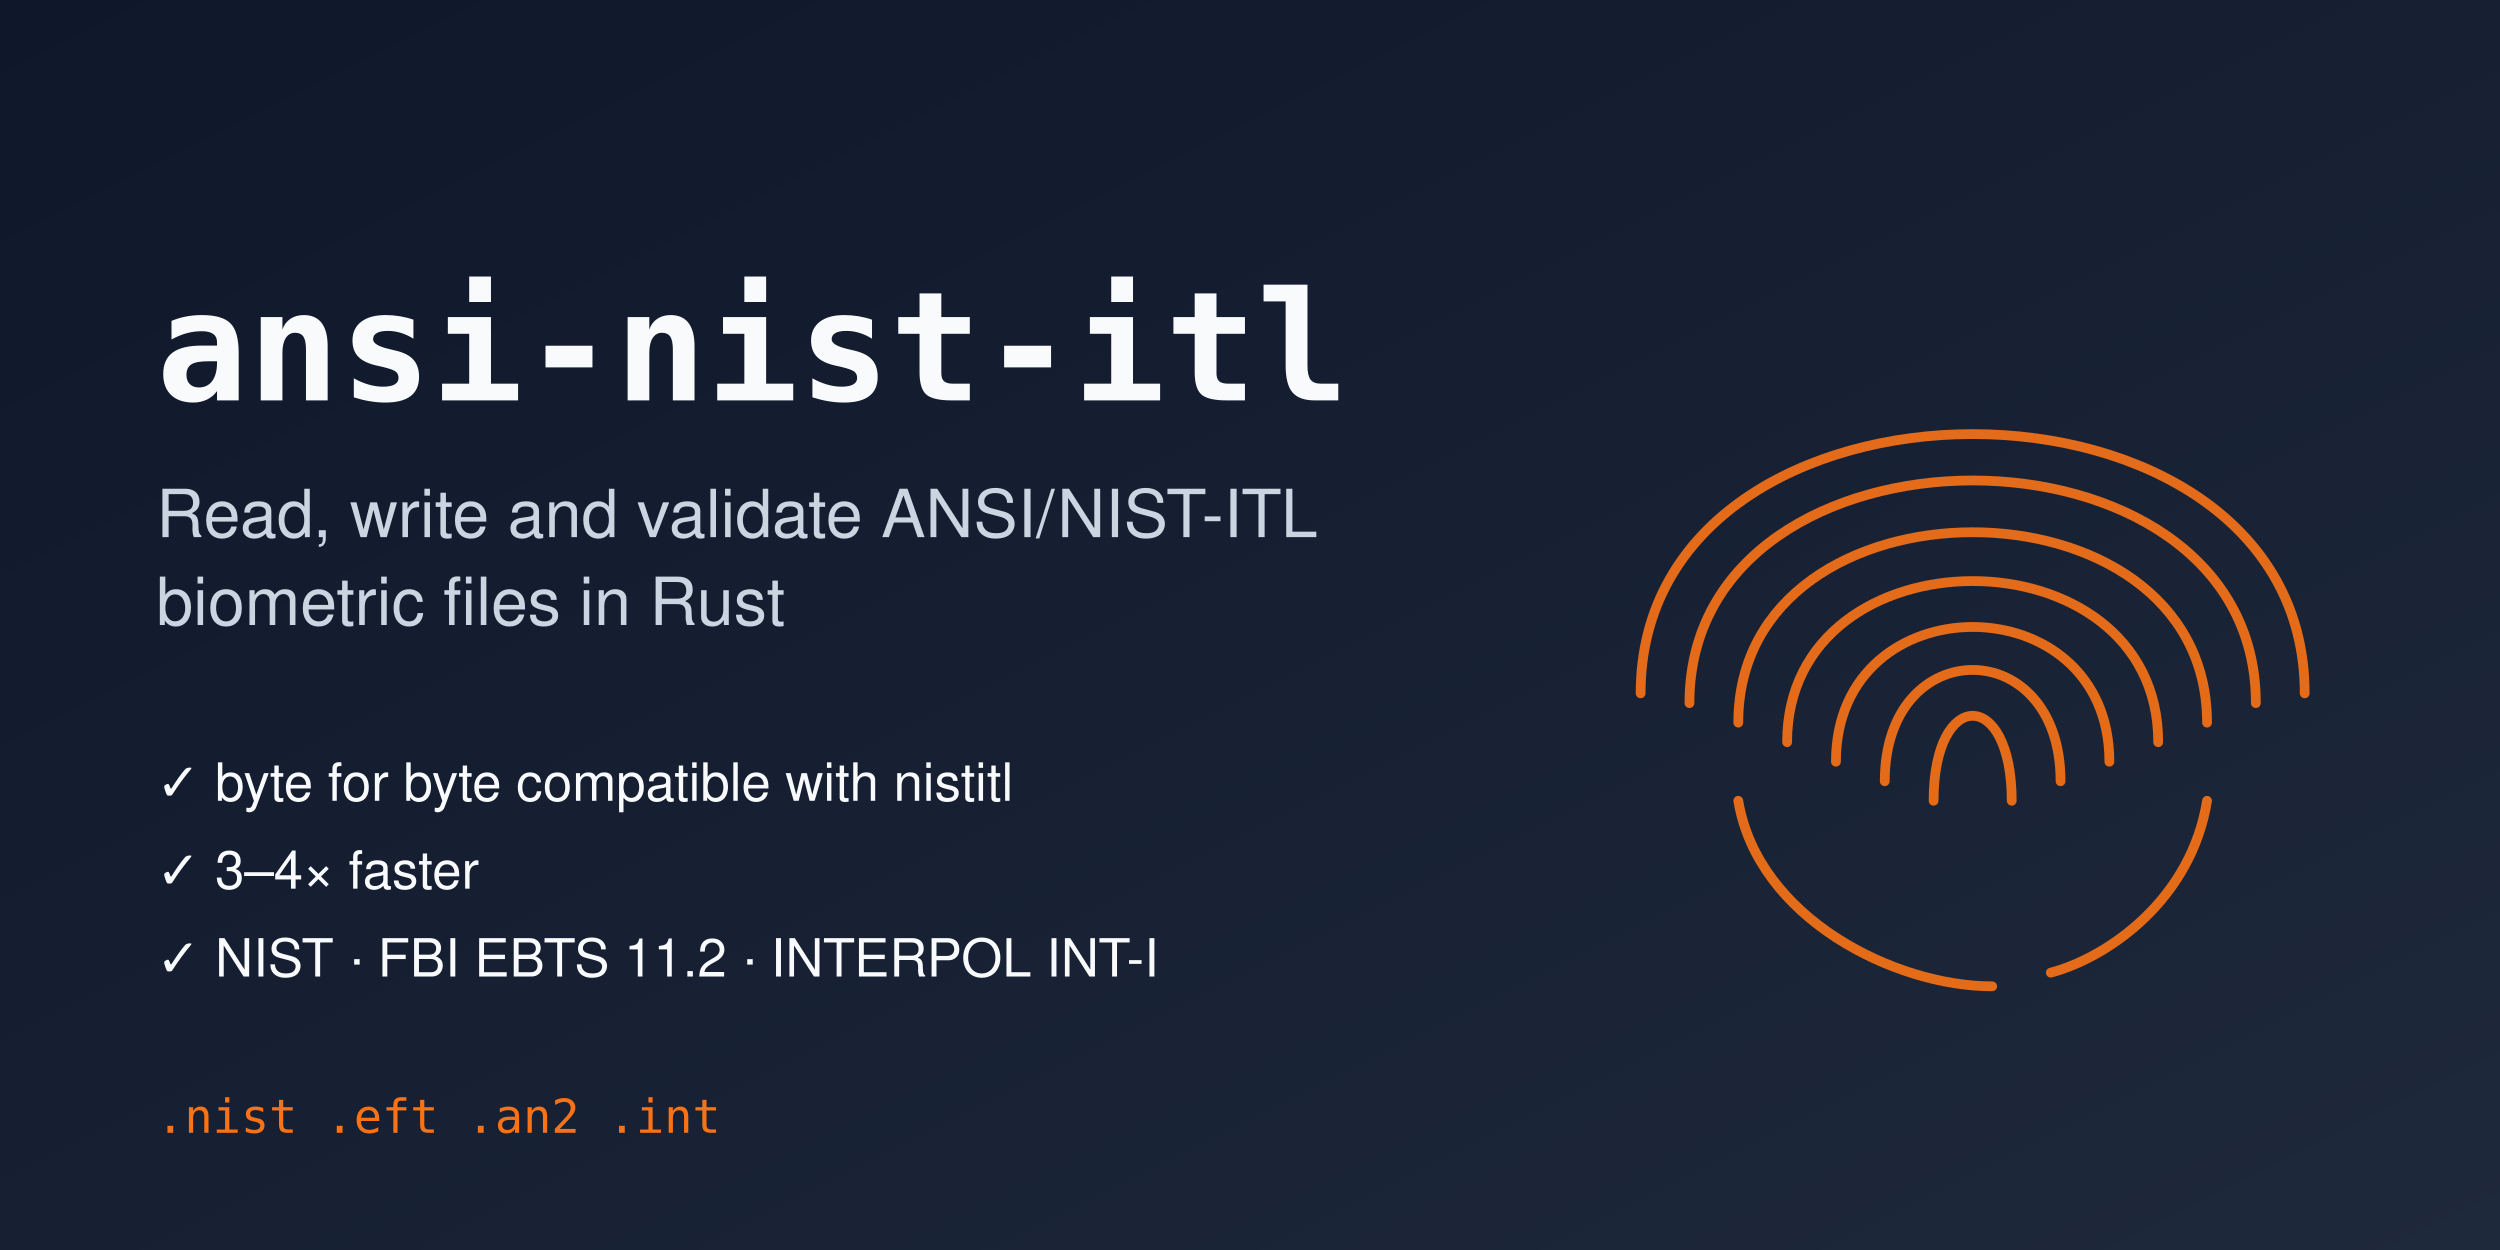
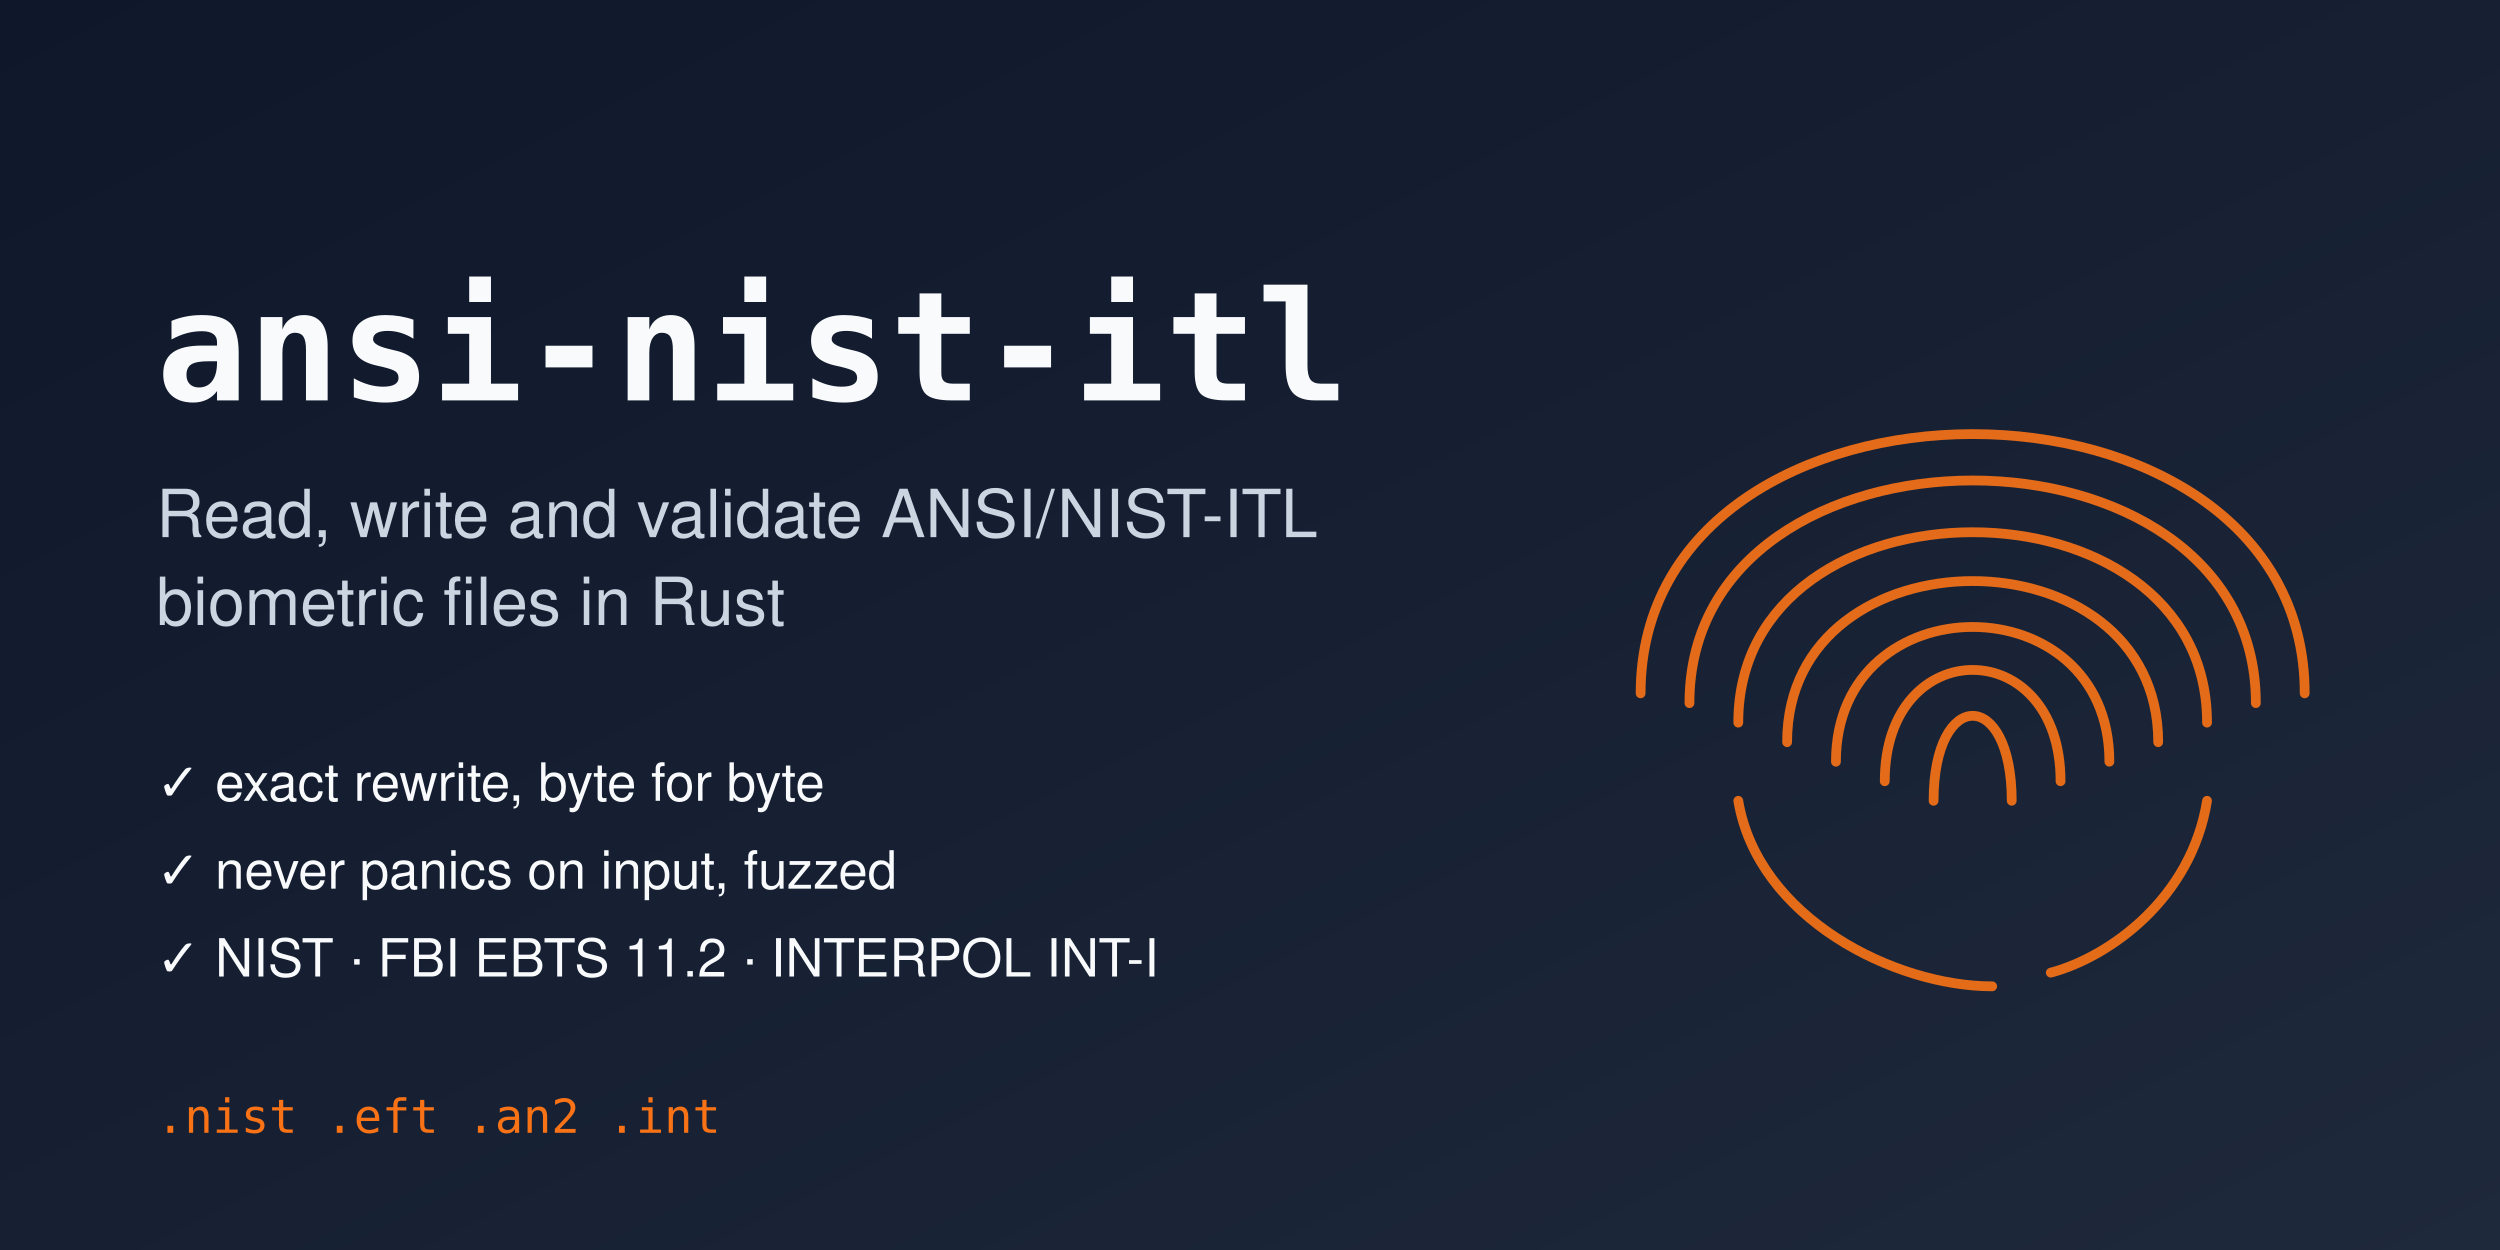
<svg xmlns="http://www.w3.org/2000/svg" width="1280" height="640" viewBox="0 0 1280 640">
  <defs>
    <linearGradient id="bg" x1="0" y1="0" x2="1" y2="1">
      <stop offset="0" stop-color="#0f172a" />
      <stop offset="1" stop-color="#1e293b" />
    </linearGradient>
  </defs>
  <rect width="1280" height="640" fill="url(#bg)" />
  <g fill="none" stroke="#f97316" stroke-width="5" stroke-linecap="round" opacity="0.9" transform="translate(1010 330)">
    <path d="M -120 40 C -120 -90, 120 -90, 120 40" />
    <path d="M -95 50 C -95 -60, 95 -60, 95 50" />
    <path d="M -70 60 C -70 -32, 70 -32, 70 60" />
    <path d="M -45 70 C -45 -6, 45 -6, 45 70" />
    <path d="M -20 80 C -20 22, 20 22, 20 80" />
    <path d="M -145 30 C -145 -122, 145 -122, 145 30" />
    <path d="M -170 25 C -170 -152, 170 -152, 170 25" />
    <path d="M -120 80 C -110 140, -40 175, 10 175" />
    <path d="M 120 80 C 112 130, 70 160, 40 168" />
  </g>
  <text x="80" y="205" font-family="Menlo, Consolas, monospace" font-size="78" font-weight="700" fill="#f8fafc">ansi-nist-itl</text>
  <text x="80" y="275" font-family="Helvetica, Arial, sans-serif" font-size="34" fill="#cbd5e1">Read, write and validate ANSI/NIST-ITL</text>
  <text x="80" y="320" font-family="Helvetica, Arial, sans-serif" font-size="34" fill="#cbd5e1">biometric files in Rust</text>
  <g font-family="Helvetica, Arial, sans-serif" font-size="27" fill="#f8fafc">
-     <text x="80" y="410">✓ byte for byte compatible with nistitl</text>
-     <text x="80" y="455">✓ 3–4× faster</text>
+     <text x="80" y="410">✓ exact rewrite, byte for byte</text>
+     <text x="80" y="455">✓ never panics on input, fuzzed</text>
    <text x="80" y="500">✓ NIST · FBI EBTS 11.2 · INTERPOL INT-I</text>
  </g>
  <text x="80" y="580" font-family="Menlo, Consolas, monospace" font-size="24" fill="#f97316">.nist  .eft  .an2  .int</text>
</svg>
